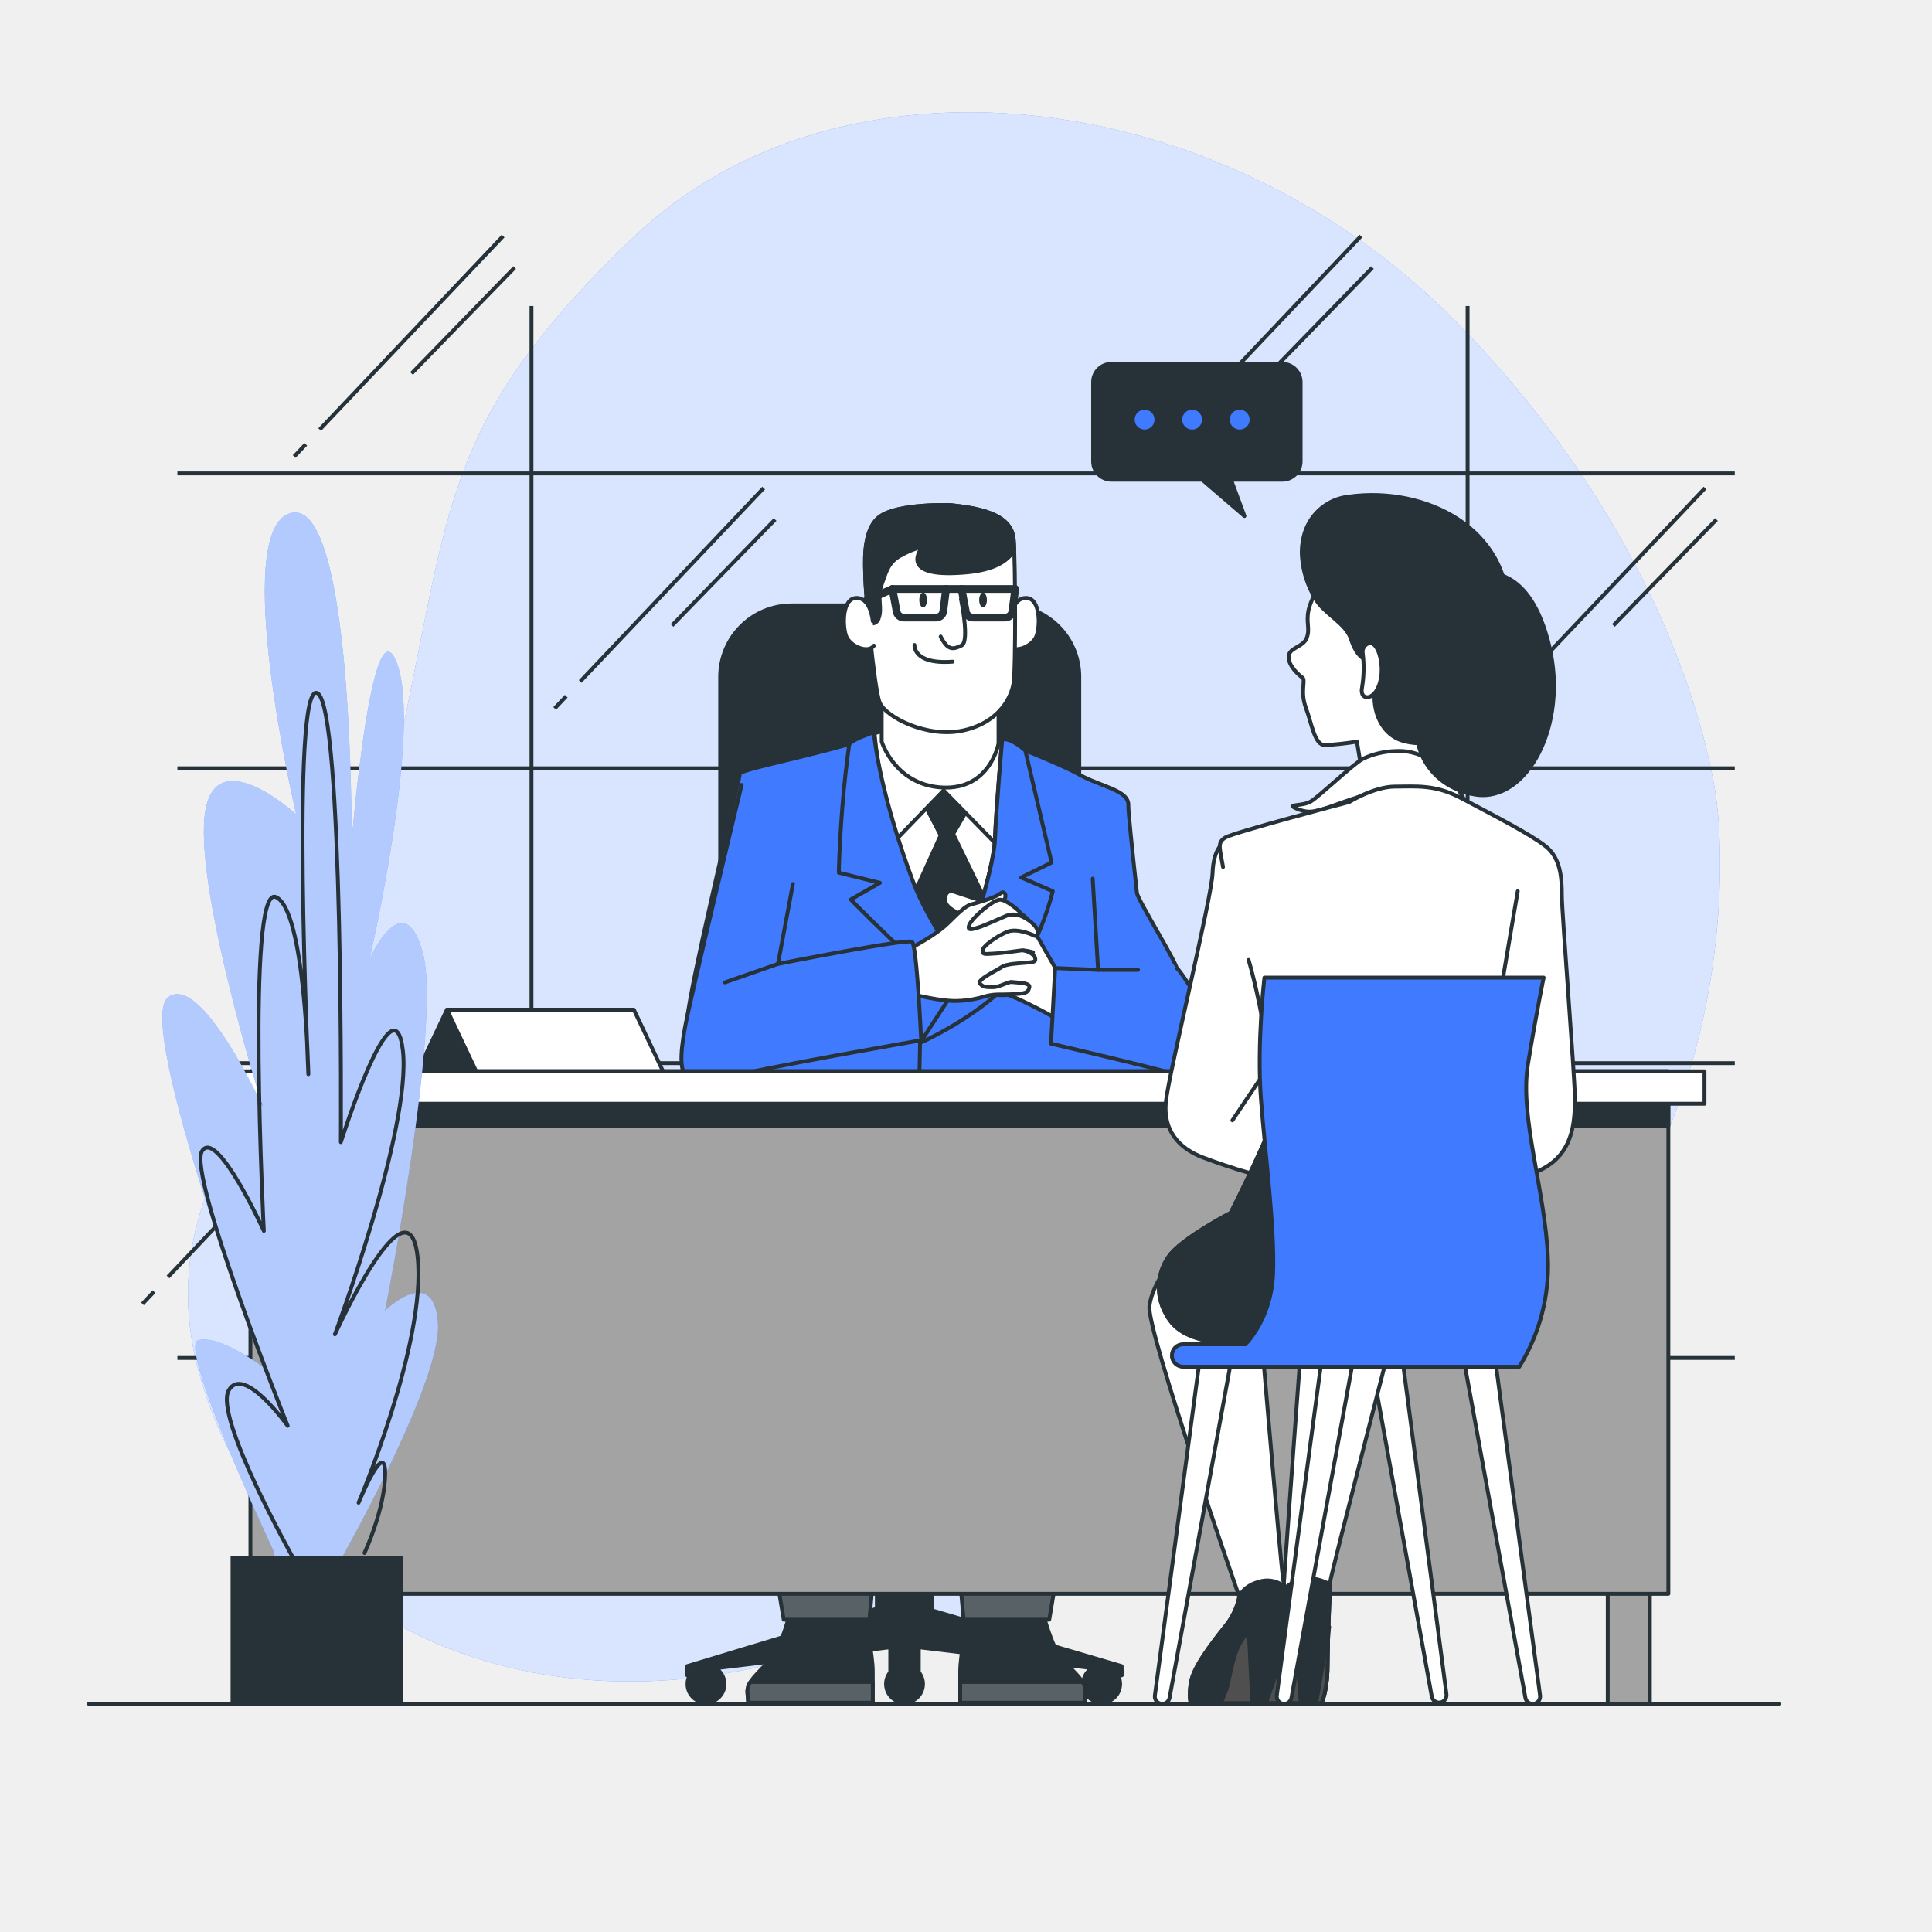
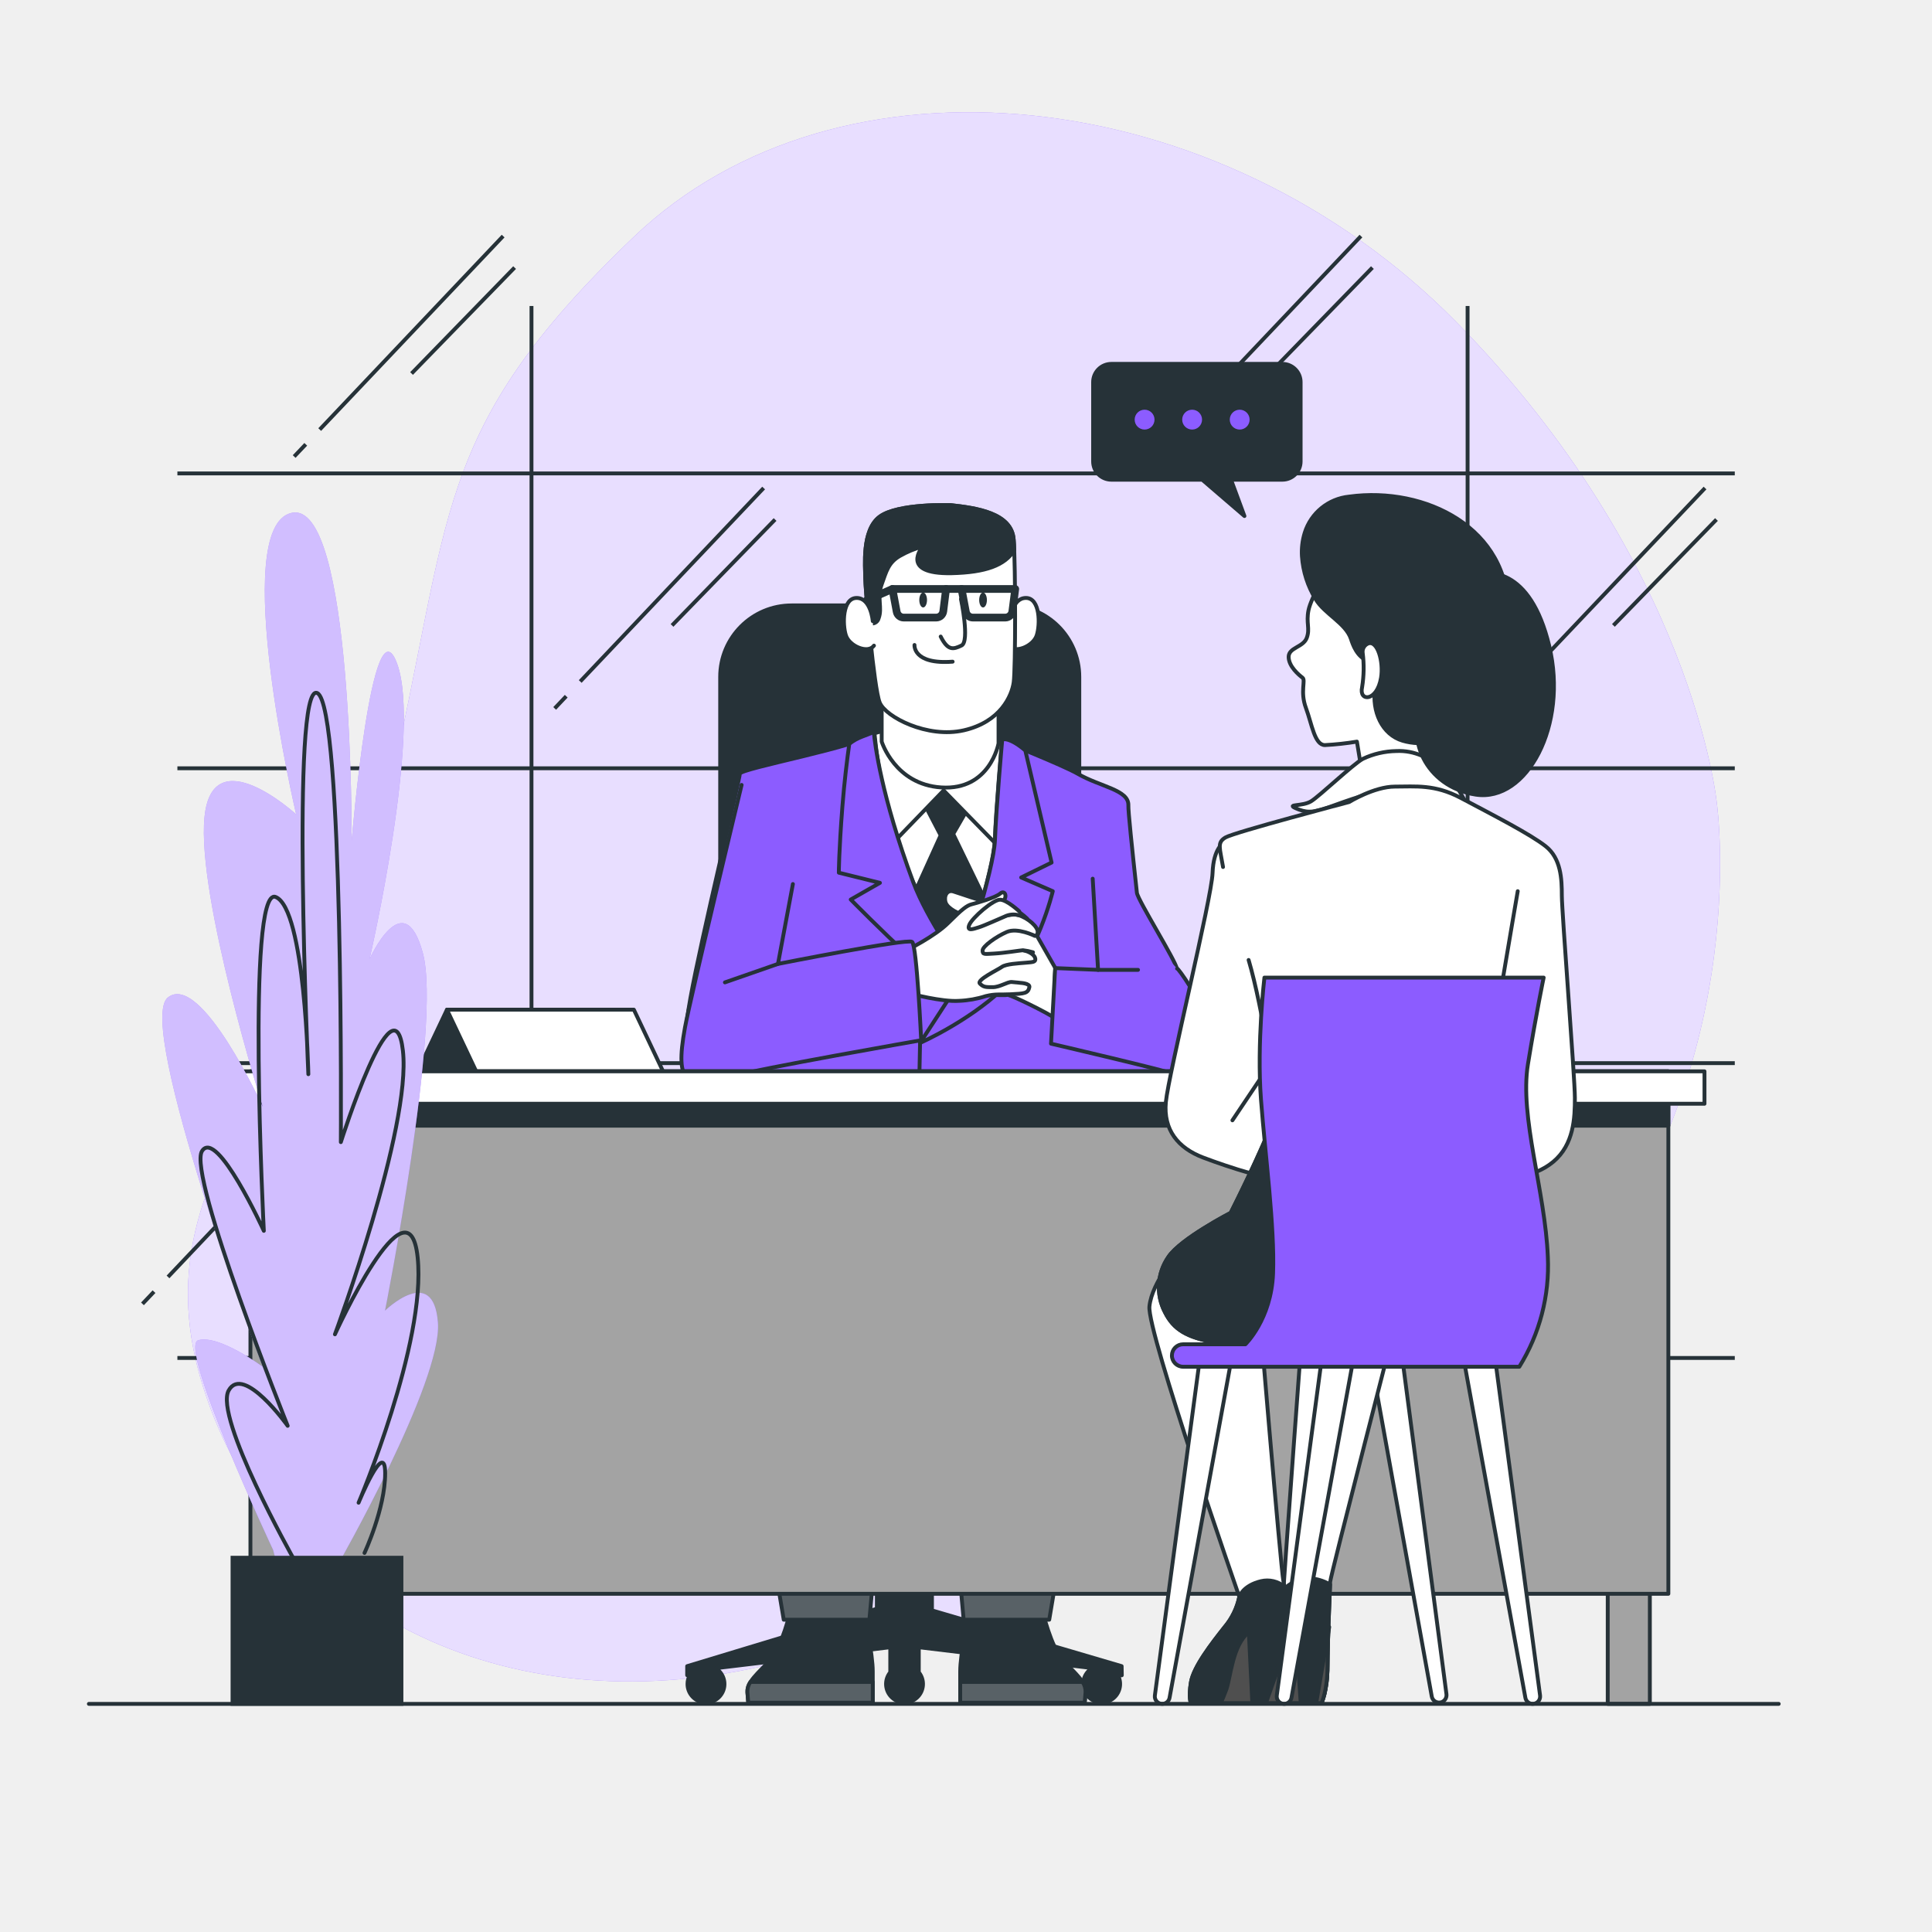
<svg xmlns="http://www.w3.org/2000/svg" viewBox="0 0 500 500">
  <g id="freepik--background-simple--inject-96">
-     <path d="M444.32,207.94s10.37,73.52-42.21,132S265.5,415.52,197.8,431.1,70.73,416.31,52.59,359s31.22-82.92,48-154.19S111,112,164,61.33s151.35-40.47,212.88,22S444.32,207.94,444.32,207.94Z" style="fill:#407BFF" />
+     <path d="M444.32,207.94s10.37,73.52-42.21,132S265.5,415.52,197.8,431.1,70.73,416.31,52.59,359s31.22-82.92,48-154.19S111,112,164,61.33s151.35-40.47,212.88,22S444.32,207.94,444.32,207.94Z" style="fill:#8c5cff" />
    <path d="M444.32,207.94s10.37,73.52-42.21,132S265.5,415.52,197.8,431.1,70.73,416.31,52.59,359s31.22-82.92,48-154.19S111,112,164,61.33s151.35-40.47,212.88,22S444.32,207.94,444.32,207.94Z" style="fill:#fff;opacity:0.8" />
  </g>
  <g id="freepik--Window--inject-96">
    <line x1="45.91" y1="351.44" x2="448.96" y2="351.44" style="fill:none;stroke:#263238;stroke-miterlimit:10" />
    <line x1="45.91" y1="275.14" x2="448.96" y2="275.14" style="fill:none;stroke:#263238;stroke-miterlimit:10" />
    <line x1="45.91" y1="198.83" x2="448.96" y2="198.83" style="fill:none;stroke:#263238;stroke-miterlimit:10" />
    <line x1="45.91" y1="122.52" x2="448.96" y2="122.52" style="fill:none;stroke:#263238;stroke-miterlimit:10" />
    <line x1="137.55" y1="79.19" x2="137.55" y2="351.63" style="fill:none;stroke:#263238;stroke-miterlimit:10" />
    <line x1="379.81" y1="79.19" x2="379.81" y2="351.63" style="fill:none;stroke:#263238;stroke-miterlimit:10" />
    <line x1="146.54" y1="180.18" x2="143.55" y2="183.34" style="fill:none;stroke:#263238;stroke-miterlimit:10" />
    <line x1="197.63" y1="126.3" x2="150.16" y2="176.37" style="fill:none;stroke:#263238;stroke-miterlimit:10" />
    <line x1="200.59" y1="134.45" x2="173.92" y2="161.86" style="fill:none;stroke:#263238;stroke-miterlimit:10" />
    <line x1="390.17" y1="180.18" x2="387.18" y2="183.34" style="fill:none;stroke:#263238;stroke-miterlimit:10" />
    <line x1="441.26" y1="126.3" x2="393.79" y2="176.37" style="fill:none;stroke:#263238;stroke-miterlimit:10" />
    <line x1="444.22" y1="134.45" x2="417.55" y2="161.86" style="fill:none;stroke:#263238;stroke-miterlimit:10" />
    <line x1="39.86" y1="334.28" x2="36.87" y2="337.44" style="fill:none;stroke:#263238;stroke-miterlimit:10" />
    <line x1="90.95" y1="280.39" x2="43.48" y2="330.47" style="fill:none;stroke:#263238;stroke-miterlimit:10" />
    <line x1="93.91" y1="288.54" x2="67.24" y2="315.95" style="fill:none;stroke:#263238;stroke-miterlimit:10" />
    <line x1="79.13" y1="114.99" x2="76.13" y2="118.15" style="fill:none;stroke:#263238;stroke-miterlimit:10" />
    <line x1="130.21" y1="61.1" x2="82.74" y2="111.17" style="fill:none;stroke:#263238;stroke-miterlimit:10" />
    <line x1="133.18" y1="69.25" x2="106.51" y2="96.66" style="fill:none;stroke:#263238;stroke-miterlimit:10" />
    <line x1="301.13" y1="114.99" x2="298.13" y2="118.15" style="fill:none;stroke:#263238;stroke-miterlimit:10" />
    <line x1="352.21" y1="61.1" x2="304.74" y2="111.17" style="fill:none;stroke:#263238;stroke-miterlimit:10" />
    <line x1="355.18" y1="69.25" x2="328.51" y2="96.66" style="fill:none;stroke:#263238;stroke-miterlimit:10" />
    <line x1="232.48" y1="259.45" x2="229.49" y2="262.61" style="fill:none;stroke:#263238;stroke-miterlimit:10" />
    <line x1="283.57" y1="205.57" x2="236.1" y2="255.64" style="fill:none;stroke:#263238;stroke-miterlimit:10" />
    <line x1="286.53" y1="213.72" x2="259.86" y2="241.13" style="fill:none;stroke:#263238;stroke-miterlimit:10" />
  </g>
  <g id="freepik--character-1--inject-96">
    <path d="M204.88,156.68h55.94a18.5,18.5,0,0,1,18.5,18.5V336.69a0,0,0,0,1,0,0H186.38a0,0,0,0,1,0,0V175.17A18.5,18.5,0,0,1,204.88,156.68Z" style="fill:#263238;stroke:#263238;stroke-linecap:round;stroke-linejoin:round" />
    <path d="M290.28,431.2l-49.09-14.44V400.69h-2.77V341.36H229.7v59.33h-2.77v15.64L177.84,431.2v2.35h.66a4.65,4.65,0,0,0-.57,2.26,4.78,4.78,0,1,0,7.37-4l.1-.1,45-5.41v6.48a4.78,4.78,0,1,0,7.38,0v-6.48l44.9,5.4a4.78,4.78,0,1,0,6.64,1.86h1Z" style="fill:#263238;stroke:#263238;stroke-linecap:round;stroke-linejoin:round" />
    <rect x="183.7" y="336.59" width="100.02" height="21.89" rx="7.28" style="fill:#fff;stroke:#263238;stroke-linecap:round;stroke-linejoin:round" />
    <rect x="199.81" y="301.09" width="69.47" height="38.63" style="fill:#fff;stroke:#263238;stroke-linecap:round;stroke-linejoin:round" />
    <path d="M228.18,189.91l-10.64,4.17s3.85,23.91,9,36.25,23.91,31.93,23.91,31.93,9.72-14.19,13.11-25.45-.15-42.89-.15-42.89a22.37,22.37,0,0,0-7.87-2.78C250.71,190.37,228.18,189.91,228.18,189.91Z" style="fill:#fff;stroke:#263238;stroke-linecap:round;stroke-linejoin:round" />
    <polygon points="238.52 206.73 243.44 216.18 235.28 234.19 248.39 253.93 256.41 235.88 246.69 215.83 251.78 207.03 244.53 199.78 238.52 206.73" style="fill:#263238;stroke:#263238;stroke-linecap:round;stroke-linejoin:round" />
    <path d="M229.73,188.83l-3.4.93-3.24,5.7,8,22.68,13.12-13.57,14.34,14.65s1.7-22.83,1.7-25.45-2.31-3.55-4-4S229.73,188.83,229.73,188.83Z" style="fill:#fff;stroke:#263238;stroke-linecap:round;stroke-linejoin:round" />
-     <path d="M226.33,189.76s1.47,20.51,10,38.56c4.41,9.3,12.65,22.37,12.65,21.91s8.17-24.68,8.48-32.86,1.85-25.61,1.85-25.61,15.82,6.3,19.6,8.49c5.86,3.39,13.26,4.16,13.11,8.17-.06,1.46.94,11,2.21,22.63.2,1.85,10.13,17.72,10.34,19.64,2.13,19.37-5.1,27.53-5.46,27.62-.61.15-13.42,0-13.42,0s6.95,31.62,8,33.32l1.08,1.69H239.66l-2.3-6.94-2.05,6.94H178.66l7.56-34.4h-8.33s-2.16-4.32.77-20.52,12.81-56.77,12.81-58.15S223.09,193.15,226.33,189.76Z" style="fill:#407BFF;stroke:#263238;stroke-linecap:round;stroke-linejoin:round" />
+     <path d="M226.33,189.76s1.47,20.51,10,38.56c4.41,9.3,12.65,22.37,12.65,21.91s8.17-24.68,8.48-32.86,1.85-25.61,1.85-25.61,15.82,6.3,19.6,8.49c5.86,3.39,13.26,4.16,13.11,8.17-.06,1.46.94,11,2.21,22.63.2,1.85,10.13,17.72,10.34,19.64,2.13,19.37-5.1,27.53-5.46,27.62-.61.15-13.42,0-13.42,0s6.95,31.62,8,33.32l1.08,1.69H239.66l-2.3-6.94-2.05,6.94H178.66l7.56-34.4h-8.33s-2.16-4.32.77-20.52,12.81-56.77,12.81-58.15S223.09,193.15,226.33,189.76Z" style="fill:#8c5cff;stroke:#263238;stroke-linecap:round;stroke-linejoin:round" />
    <line x1="238.11" y1="269.91" x2="237.36" y2="306.38" style="fill:#fff;stroke:#263238;stroke-linecap:round;stroke-linejoin:round" />
-     <path d="M259.34,256.09c9.11-8.48,13.12-25.45,13.12-25.45l-8.18-3.55,7.87-3.86-6.8-29c-3.85-3.32-6.11-3.23-6-2.5,0,0-1.54,17.43-1.85,25.61S249,249.77,249,250.23s-9.07-12.26-12.65-21.91c-8.34-22.46-9.94-36-10.18-38.59a.24.24,0,0,0-.38-.18c-1.15.68-4,1.24-6,3-.56,4-1.28,9.8-1.78,16.18-.92,11.88-.92,17.12-.92,17.12l10.64,2.63-7.56,4.32s8.33,8.48,15.27,14.81S247,256.24,247,256.24l-8.89,13.67S250.24,264.58,259.34,256.09Z" style="fill:#407BFF;stroke:#263238;stroke-linecap:round;stroke-linejoin:round" />
+     <path d="M259.34,256.09c9.11-8.48,13.12-25.45,13.12-25.45l-8.18-3.55,7.87-3.86-6.8-29c-3.85-3.32-6.11-3.23-6-2.5,0,0-1.54,17.43-1.85,25.61S249,249.77,249,250.23s-9.07-12.26-12.65-21.91c-8.34-22.46-9.94-36-10.18-38.59a.24.24,0,0,0-.38-.18c-1.15.68-4,1.24-6,3-.56,4-1.28,9.8-1.78,16.18-.92,11.88-.92,17.12-.92,17.12l10.64,2.63-7.56,4.32s8.33,8.48,15.27,14.81S247,256.24,247,256.24l-8.89,13.67S250.24,264.58,259.34,256.09Z" style="fill:#8c5cff;stroke:#263238;stroke-linecap:round;stroke-linejoin:round" />
    <path d="M228.18,178.65v13.27s3.4,11.1,15.43,11.87c12.65.82,14.81-11.41,14.81-11.41V180.65S235,186.36,228.18,178.65Z" style="fill:#fff;stroke:#263238;stroke-linecap:round;stroke-linejoin:round" />
    <path d="M261.35,160.75s.46-6,4.16-6,3.71,6.94,2.78,9.72-5.71,4.78-7.25,2.62" style="fill:#fff;stroke:#263238;stroke-linecap:round;stroke-linejoin:round" />
    <path d="M246,130.72s-13.63-.5-18.34,3-3.72,12.89-3.72,15.86,2.23,28.5,3.72,32.22S240,191.18,249.46,189s12.39-8.92,12.88-12.39.5-30,0-36.92S252.68,131.46,246,130.72Z" style="fill:#fff;stroke:#263238;stroke-linecap:round;stroke-linejoin:round" />
    <path d="M262.48,142.4c0-1.1-.08-2-.14-2.76-.49-6.94-9.66-8.18-16.35-8.92,0,0-13.63-.5-18.34,3s-3.72,12.89-3.72,15.86c0,1.19.36,6,.89,11.56A1.76,1.76,0,0,0,227.4,160c1-2.73-.49-5.2.75-8.67s1.73-5.7,4.71-7.44a25.54,25.54,0,0,1,5.94-2.47s-6.19,7.18,7.44,6.93C255.09,148.15,260.08,146.31,262.48,142.4Z" style="fill:#263238;stroke:#263238;stroke-linecap:round;stroke-linejoin:round" />
    <path d="M248.7,155.05s2.31,10.95.15,12-3.54,1.39-5.4-2.31" style="fill:none;stroke:#263238;stroke-linecap:round;stroke-linejoin:round" />
    <path d="M236.67,166.92s-.47,5.1,9.87,4.32" style="fill:none;stroke:#263238;stroke-linecap:round;stroke-linejoin:round" />
    <path d="M239.91,155.28c0,1.06-.45,1.93-1,1.93s-1-.87-1-1.93.45-1.93,1-1.93S239.91,154.21,239.91,155.28Z" style="fill:#263238" />
    <path d="M255.41,155.28c0,1.06-.45,1.93-1,1.93s-1-.87-1-1.93.45-1.93,1-1.93S255.41,154.21,255.41,155.28Z" style="fill:#263238" />
    <path d="M242.27,159.83h-8.38a1.87,1.87,0,0,1-1.83-1.52l-1.1-5.89h13.88l-.72,5.78A1.87,1.87,0,0,1,242.27,159.83Z" style="fill:none;stroke:#263238;stroke-linecap:round;stroke-linejoin:round;stroke-width:2px" />
    <path d="M260.17,159.83h-8.38a1.86,1.86,0,0,1-1.83-1.52l-1.11-5.89h13.89L262,158.2A1.87,1.87,0,0,1,260.17,159.83Z" style="fill:none;stroke:#263238;stroke-linecap:round;stroke-linejoin:round;stroke-width:2px" />
    <line x1="244.84" y1="152.42" x2="248.85" y2="152.42" style="fill:none;stroke:#263238;stroke-linecap:round;stroke-linejoin:round;stroke-width:2px" />
    <line x1="230.96" y1="152.42" x2="224.33" y2="155.35" style="fill:none;stroke:#263238;stroke-linecap:round;stroke-linejoin:round;stroke-width:2px" />
    <path d="M225.87,160.75s-.46-6-4.17-6-3.7,6.94-2.77,9.72,5.7,4.78,7.25,2.62" style="fill:#fff;stroke:#263238;stroke-linecap:round;stroke-linejoin:round" />
    <path d="M265.82,237.73a17.31,17.31,0,0,0-7.4-4.13,5.58,5.58,0,0,0-2.79-.22c-1.24,0-7.39-2.22-8.93-2.68s-2.47,1.08-2,2.78,3.76,3.14,5,3.45.71.34.71.34,2,4.94,1.08,6.79-4.17,6-3.09,8.95,2.78,4.47,6.17,4.47,5.4.15,6.17,0,14.5,6.63,13,6.79-.62-13.73-.62-13.73Z" style="fill:#fff;stroke:#263238;stroke-linecap:round;stroke-linejoin:round" />
    <path d="M234.66,245.91s7.25-3.55,10.8-7.1,4.78-4.47,6-4.78,6.17-1.7,7.4-2.78,2.16.93.31,2.47a30.17,30.17,0,0,1-4.32,2.93c-.77.47-1.54,2.63-1.54,2.63s7.56-3.24,10.18-2.47,5.22,3.11,5.06,4.49-.64.72-2.34.56-4.11-.89-6-.12-4,2.63-4,3.4,2.16,1.23,3.86,1.08,2.93-.62,4.62-.31,3.09,1.23,3.24,2.16-.61.92-2.47,1.08-5.09.31-6.17,1.08-6.63,3.39-5.7,4.32,1.48.93,3.33.93,3.83-1.42,4.91-1.34c1.45.11,2.23.22,2.23.22s2.57.11,2.34,1.12c-.36,1.62-1.22,1.67-4.95,1.84-2.92.14-3.7-.15-6.32.47a26,26,0,0,1-6.94,1.23c-4.48.31-12.5-1.85-12.5-1.85Z" style="fill:#fff;stroke:#263238;stroke-linecap:round;stroke-linejoin:round" />
    <path d="M263.77,235.84s-3.12-2.91-4.91-3-7.25,4.69-8,6.48,1,1.11,2.45.67,5.36-2.24,6.7-2.79a5.13,5.13,0,0,1,3.53-.37" style="fill:#fff;stroke:#263238;stroke-linecap:round;stroke-linejoin:round" />
    <path d="M267.79,242.2s-4.46-2.23-7.25-1-6.25,3.69-6.25,4.8.56.9,3,.78,6.85-.83,7.44-.86a15.49,15.49,0,0,1,2.61.53" style="fill:#fff;stroke:#263238;stroke-linecap:round;stroke-linejoin:round" />
-     <path d="M205.2,228.79l-3.86,20.67s33.48-6.64,34.71-5.71,2.35,25.46,2.35,25.46-43.23,7.55-48.32,9.25-10.34,2-12.19.46-2-5.4-.62-13,14.66-62.78,14.66-62.78" style="fill:#407BFF;stroke:#263238;stroke-linecap:round;stroke-linejoin:round" />
-     <path d="M282.79,227.4l1.39,23.6-11.11-.46L272,270.1s30.62,7.13,32.32,8,1.39-.92,3.39-3.86,3.71-9.25,3.55-12-6.48-12-6.63-11.57" style="fill:#407BFF;stroke:#263238;stroke-linecap:round;stroke-linejoin:round" />
+     <path d="M205.2,228.79l-3.86,20.67s33.48-6.64,34.71-5.71,2.35,25.46,2.35,25.46-43.23,7.55-48.32,9.25-10.34,2-12.19.46-2-5.4-.62-13,14.66-62.78,14.66-62.78" style="fill:#8c5cff;stroke:#263238;stroke-linecap:round;stroke-linejoin:round" />
+     <path d="M282.79,227.4l1.39,23.6-11.11-.46L272,270.1s30.62,7.13,32.32,8,1.39-.92,3.39-3.86,3.71-9.25,3.55-12-6.48-12-6.63-11.57" style="fill:#8c5cff;stroke:#263238;stroke-linecap:round;stroke-linejoin:round" />
    <line x1="284.18" y1="251" x2="294.52" y2="251" style="fill:none;stroke:#263238;stroke-linecap:round;stroke-linejoin:round" />
    <line x1="201.34" y1="249.46" x2="187.61" y2="254.24" style="fill:none;stroke:#263238;stroke-linecap:round;stroke-linejoin:round" />
    <path d="M204.62,416.71s-2.24,9.63-5.37,13-6,5.6-5.82,8.28l.22,2.69h32.22V432.6c0-4.7-2-13-2-16.33s-20.14.22-20.14.22" style="fill:#263238;stroke:#263238;stroke-linecap:round;stroke-linejoin:round" />
    <path d="M194.2,435.29a4.3,4.3,0,0,0-.77,2.68l.22,2.69h32.22v-5.37Z" style="fill:#586166;stroke:#263238;stroke-linecap:round;stroke-linejoin:round" />
    <path d="M232.59,331.24s3.13-19.91-2.24-29.08-24.17-9.4-34.68-3.14-14.6,16.53-10.8,29.73,12.59,13.46,12.59,13.46-2.24,18.12-2.24,25.28,7.61,51.69,7.61,51.69H225S232.14,340.64,232.59,331.24Z" style="fill:#586166;stroke:#263238;stroke-linecap:round;stroke-linejoin:round" />
    <line x1="197.46" y1="342.21" x2="199.69" y2="323.86" style="fill:#fff;stroke:#263238;stroke-linecap:round;stroke-linejoin:round" />
    <path d="M269.75,416.71s2.24,9.63,5.37,13,6,5.6,5.82,8.28l-.22,2.69H248.5V432.6c0-4.7,2-13,2-16.33s20.14.22,20.14.22" style="fill:#263238;stroke:#263238;stroke-linecap:round;stroke-linejoin:round" />
    <path d="M280.16,435.29a4.31,4.31,0,0,1,.78,2.68l-.22,2.69H248.5v-5.37Z" style="fill:#586166;stroke:#263238;stroke-linecap:round;stroke-linejoin:round" />
    <path d="M241.78,331.24s-3.13-19.91,2.24-29.08,24.17-9.4,34.68-3.14,14.69,16.53,10.88,29.73-12.67,13.46-12.67,13.46,2.24,18.12,2.24,25.28-7.61,51.69-7.61,51.69H249.39S242.23,340.64,241.78,331.24Z" style="fill:#586166;stroke:#263238;stroke-linecap:round;stroke-linejoin:round" />
    <line x1="276.91" y1="342.21" x2="274.67" y2="323.86" style="fill:#fff;stroke:#263238;stroke-linecap:round;stroke-linejoin:round" />
  </g>
  <g id="freepik--Table--inject-96">
    <path d="M287.62,94.17h44.26a4.72,4.72,0,0,1,4.72,4.72v20.54a4.72,4.72,0,0,1-4.72,4.72H318.59l3.47,9.4-10.93-9.4H287.62a4.72,4.72,0,0,1-4.72-4.72V98.89A4.72,4.72,0,0,1,287.62,94.17Z" style="fill:#263238;stroke:#263238;stroke-linecap:round;stroke-linejoin:round" />
-     <circle cx="320.83" cy="108.6" r="2.57" style="fill:#407BFF" />
-     <circle cx="308.52" cy="108.6" r="2.57" style="fill:#407BFF" />
-     <circle cx="296.22" cy="108.6" r="2.57" style="fill:#407BFF" />
+     <circle cx="320.83" cy="108.6" r="2.57" style="fill:#8c5cff" />
+     <circle cx="308.52" cy="108.6" r="2.57" style="fill:#8c5cff" />
+     <circle cx="296.22" cy="108.6" r="2.57" style="fill:#8c5cff" />
    <polygon points="115.67 261.3 107.9 277.71 129.93 277.71 137.7 262.1 115.67 261.3" style="fill:#263238;stroke:#263238;stroke-linecap:round;stroke-linejoin:round" />
    <polygon points="164.04 261.3 115.67 261.3 123.45 277.71 171.81 277.71 164.04 261.3" style="fill:#fff;stroke:#263238;stroke-linecap:round;stroke-linejoin:round" />
    <rect x="67.18" y="300.31" width="10.9" height="140.29" style="fill:#a3a3a3;stroke:#263238;stroke-linecap:round;stroke-linejoin:round" />
    <rect x="416.08" y="300.67" width="10.9" height="140.29" style="fill:#a3a3a3;stroke:#263238;stroke-linecap:round;stroke-linejoin:round" />
    <rect x="64.81" y="277.26" width="366.96" height="135.21" style="fill:#a3a3a3;stroke:#263238;stroke-linecap:round;stroke-linejoin:round" />
    <rect x="64.81" y="277.26" width="366.96" height="14.07" style="fill:#263238;stroke:#263238;stroke-linecap:round;stroke-linejoin:round" />
    <rect x="55.47" y="277.26" width="385.65" height="8.39" style="fill:#fff;stroke:#263238;stroke-linecap:round;stroke-linejoin:round" />
  </g>
  <g id="freepik--Plants--inject-96">
-     <path d="M70.69,401.14s-24.77-52.76-19.38-54.29S68,353.73,68,353.73,34.86,265,43.43,258.16,68,286.45,68,286.45s-17.09-54.29-15.08-74.94,23.72-.76,23.72-.76-17.39-74.17-1.25-78S91,217.63,91,217.63s5.3-63.46,11.77-45.88-7.13,76.47-7.13,76.47,8.87-19.88,13.8-1.53-9.8,92.51-9.8,92.51,12.52-12.23,13.69,3.06S87.42,405,87.42,405L72.1,406.49Z" style="fill:#407BFF" />
+     <path d="M70.69,401.14s-24.77-52.76-19.38-54.29S68,353.73,68,353.73,34.86,265,43.43,258.16,68,286.45,68,286.45s-17.09-54.29-15.08-74.94,23.72-.76,23.72-.76-17.39-74.17-1.25-78S91,217.63,91,217.63s5.3-63.46,11.77-45.88-7.13,76.47-7.13,76.47,8.87-19.88,13.8-1.53-9.8,92.51-9.8,92.51,12.52-12.23,13.69,3.06S87.42,405,87.42,405L72.1,406.49Z" style="fill:#8c5cff" />
    <path d="M70.69,401.14s-24.77-52.76-19.38-54.29S68,353.73,68,353.73,34.86,265,43.43,258.16,68,286.45,68,286.45s-17.09-54.29-15.08-74.94,23.72-.76,23.72-.76-17.39-74.17-1.25-78S91,217.63,91,217.63s5.3-63.46,11.77-45.88-7.13,76.47-7.13,76.47,8.87-19.88,13.8-1.53-9.8,92.51-9.8,92.51,12.52-12.23,13.69,3.06S87.42,405,87.42,405L72.1,406.49Z" style="fill:#fff;opacity:0.6" />
    <path d="M76,403.43s-20.65-36.7-16.82-43.58S74.45,369,74.45,369s-26-65-22.17-71.1,16,20.64,16,20.64-4.58-89.46,3.06-86.4S79.8,278,79.8,278s-4.59-101.7,2.3-98.64,6.11,116.22,6.11,116.22S102,252,104.27,271.92s-17.59,73.4-17.59,73.4,19.12-42.05,21.41-19.88S92.8,388.9,92.8,388.9s6.88-16.82,6.88-7.64-5.35,20.64-5.35,20.64" style="fill:none;stroke:#263238;stroke-linecap:round;stroke-linejoin:round" />
    <rect x="60.18" y="403.14" width="43.71" height="37.82" style="fill:#263238;stroke:#263238;stroke-miterlimit:10" />
  </g>
  <g id="freepik--character-2--inject-96">
    <path d="M343.79,147.18s-4.48,7.39-5.15,10.74.45,4.7-.45,7.16-4.69,2.47-4.69,4.93,2.68,4.7,3.58,5.37-.68,3.58.89,7.83,2.24,9.62,4.92,9.62a75,75,0,0,0,8.28-.9l1.34,8.17L371,198.42s-.22-8,4.7-11.41,14.66-22.6,8.84-35.13S354.3,136.89,343.79,147.18Z" style="fill:#fff;stroke:#263238;stroke-linecap:round;stroke-linejoin:round" />
    <path d="M337.66,137.9a17,17,0,0,0-.72,6.08,24.53,24.53,0,0,0,3.58,11.14c2.28,3.77,7.74,6.17,9.09,10.19.44,1.34,1.56,4.92,4.69,5.82s2.47.89,1.57,6.93,1.79,12.08,7.16,13.65a16,16,0,0,0,14.77-3.13c4.25-3.36,12.3-17.23,12.53-29.76.39-22.17-21.46-33-41.17-30.3A13.43,13.43,0,0,0,337.66,137.9Z" style="fill:#263238;stroke:#263238;stroke-linecap:round;stroke-linejoin:round" />
    <path d="M361.36,194.37a21.07,21.07,0,0,0-8.62,2c-2.5,1.32-11.19,9.62-13.43,11s-6.49.67-4,1.79,4.25,1.34,8.5-.22,13.2-4.7,15.88-4.7,12.53,1.34,13.43,1.57,6.71,2.9,6.71,2.9-2.91-6.26-6.26-9.39S366.06,194.14,361.36,194.37Z" style="fill:#fff;stroke:#263238;stroke-linecap:round;stroke-linejoin:round" />
    <path d="M354.09,166.53a2.3,2.3,0,0,0-1.43,2.43,30.71,30.71,0,0,1-.15,8.88c-.89,3.8,3.86,3.8,4.9-2.43C358.09,171.29,356.53,165.66,354.09,166.53Z" style="fill:#fff;stroke:#263238;stroke-linecap:round;stroke-linejoin:round" />
    <path d="M316.71,218.11s-2.68,1.34-2.9,7.83-11.42,52.14-12.09,59.3,3.14,11.85,9.62,14.32,18.8,6.48,21,5.37,6.49-24.17,8.05-34.24-17.23-45-18.12-46.31S318.28,218.34,316.71,218.11Z" style="fill:#fff;stroke:#263238;stroke-linecap:round;stroke-linejoin:round" />
    <line x1="331.26" y1="271.59" x2="318.95" y2="289.94" style="fill:none;stroke:#263238;stroke-linecap:round;stroke-linejoin:round" />
    <path d="M355,353.05l15.54,86a1.93,1.93,0,0,0,2.48,1.49h0a1.94,1.94,0,0,0,1.32-2.09l-11.47-87.26Z" style="fill:#fff;stroke:#263238;stroke-linecap:round;stroke-linejoin:round" />
    <path d="M337.75,334.26s-5.82,78.53-5.82,80.77-6,25.73-6,25.73H342s1.56-3.13,1.56-9.62.68-20.36.68-21.7,17.9-70.71,17.9-70.71-.9-6.94-9.63-11S339.09,332.47,337.75,334.26Z" style="fill:#fff;stroke:#263238;stroke-linecap:round;stroke-linejoin:round" />
    <path d="M343.56,431.14c0-5.93.56-18,.66-21.08-7.45-4.18-12.07,1.39-12.07,1.39v0c-.13,2-.21,3.3-.21,3.56,0,2.24-6,25.73-6,25.73H342S343.56,437.63,343.56,431.14Z" style="fill:#263238;stroke:#263238;stroke-linecap:round;stroke-linejoin:round" />
    <path d="M342,440.76s1.56-3.13,1.56-9.62c0-2.41.1-5.85.21-9.28-1.55-1.81-4.9-4.58-8.48-.34-1.57,1.85-5.7,13.53-7.67,19.24Z" style="fill:#4f4f4f;stroke:#263238;stroke-linecap:round;stroke-linejoin:round" />
    <path d="M335.29,421.52l1.34,19.24h4L344,421.07S339.54,415.7,335.29,421.52Z" style="fill:#263238;stroke:#263238;stroke-linecap:round;stroke-linejoin:round" />
    <path d="M305.08,324s-6.94,7.61-7.61,14.1,23.27,75.18,23.27,75.18a17.61,17.61,0,0,1-3.8,7.83c-3.36,4.25-8.06,10.29-8.73,14.32s0,5.37,0,5.37H324.1s5.59-14.32,7.83-17.9.89-10.52.22-13.65-6.71-75.4-6.71-75.4S320.74,318.59,305.08,324Z" style="fill:#fff;stroke:#263238;stroke-linecap:round;stroke-linejoin:round" />
    <path d="M331.93,422.86c1.94-3.11,1.19-8.74.51-12.22a7,7,0,0,0-6.1-1.43c-4.7,1.12-5.6,4-5.6,4a17.61,17.61,0,0,1-3.8,7.83c-3.36,4.25-8.06,10.29-8.73,14.32s0,5.37,0,5.37H324.1S329.69,426.44,331.93,422.86Z" style="fill:#263238;stroke:#263238;stroke-linecap:round;stroke-linejoin:round" />
    <path d="M315.93,440.76h8.17s5-12.74,7.42-17.19c-1.2-1.1-4.83-3.91-8.32-1.16-4.25,3.36-4.7,11.64-5.81,14.77C316.86,438.65,316.33,439.87,315.93,440.76Z" style="fill:#4f4f4f;stroke:#263238;stroke-linecap:round;stroke-linejoin:round" />
    <path d="M323.2,422.41l.9,18.35H327l4.92-17.9S327.45,418.39,323.2,422.41Z" style="fill:#263238;stroke:#263238;stroke-linecap:round;stroke-linejoin:round" />
    <path d="M323.14,248.44c3.72,12.56,7.06,36.11,7.06,38.31,0,4-11.7,27.13-11.7,27.13s-13,6.71-16.11,11.41a13.83,13.83,0,0,0-.89,14.32c2.24,4.47,5.59,6.49,13,7.83s76.07,0,76.07,0,7.16-8.73,3.8-22.6c-1.56-6.46-3.26-12.07-5.14-19.91,0,0,7.38.22,12.75-4.26s5.6-11.41,5.6-16.55S404.2,236,404.2,231.76,404,222.14,400,219,386.52,211,378,206.48c-6.7-3.53-11.63-2.91-17-2.91s-11.86,4-11.86,4-29.76,7.83-32,9.17-1.44,2.7-.62,7.64" style="fill:#fff;stroke:#263238;stroke-linecap:round;stroke-linejoin:round" />
    <path d="M392.79,230.64s-9.16,53.22-9.16,56.13,5.58,18.16,5.58,18.16" style="fill:none;stroke:#263238;stroke-linecap:round;stroke-linejoin:round" />
    <path d="M329.72,289c-2.2,7.07-11.22,24.88-11.22,24.88s-13,6.71-16.11,11.41a13.83,13.83,0,0,0-.89,14.32c2.24,4.47,5.59,6.49,13,7.83s76.07,0,76.07,0,7.16-8.73,3.8-22.6c-1.56-6.46-3.26-12.07-5.14-19.91L383.63,289Z" style="fill:#263238;stroke:#263238;stroke-miterlimit:10" />
    <path d="M310.45,352.14l-11.57,86.65a1.92,1.92,0,0,0,1.91,2.17h0a1.91,1.91,0,0,0,1.89-1.57l15.82-86.58Z" style="fill:#fff;stroke:#263238;stroke-linecap:round;stroke-linejoin:round" />
    <path d="M387,352.14l11.57,86.65a1.92,1.92,0,0,1-1.91,2.17h0a1.91,1.91,0,0,1-1.89-1.57L379,352.81Z" style="fill:#fff;stroke:#263238;stroke-linecap:round;stroke-linejoin:round" />
    <path d="M342,352.14l-11.57,86.65a1.92,1.92,0,0,0,1.91,2.17h0a1.92,1.92,0,0,0,1.89-1.57l15.82-86.58Z" style="fill:#fff;stroke:#263238;stroke-linecap:round;stroke-linejoin:round" />
-     <path d="M399.5,253H327.23s-2,17-.89,31.55,3.58,33.11,3.13,45-7.16,18.35-7.16,18.35H306.2a2.9,2.9,0,0,0-2.91,2.9h0a2.91,2.91,0,0,0,2.91,2.91h87a49.54,49.54,0,0,0,7.38-28.41c-.67-17-7.38-36.25-5.15-49.9S399.5,253,399.5,253Z" style="fill:#407BFF;stroke:#263238;stroke-linecap:round;stroke-linejoin:round" />
+     <path d="M399.5,253H327.23s-2,17-.89,31.55,3.58,33.11,3.13,45-7.16,18.35-7.16,18.35H306.2a2.9,2.9,0,0,0-2.91,2.9h0a2.91,2.91,0,0,0,2.91,2.91h87a49.54,49.54,0,0,0,7.38-28.41c-.67-17-7.38-36.25-5.15-49.9S399.5,253,399.5,253Z" style="fill:#8c5cff;stroke:#263238;stroke-linecap:round;stroke-linejoin:round" />
    <path d="M380.37,149.09s-4.47,1.79-4.7,6-1.56,18.79-6.93,27.07,0,21.48,13.2,23.49,23.94-17.9,19-38.48S384.85,147.3,380.37,149.09Z" style="fill:#263238;stroke:#263238;stroke-linecap:round;stroke-linejoin:round" />
  </g>
  <g id="freepik--Floor--inject-96">
    <line x1="23" y1="440.96" x2="460.33" y2="440.96" style="fill:none;stroke:#263238;stroke-linecap:round;stroke-linejoin:round" />
  </g>
</svg>
